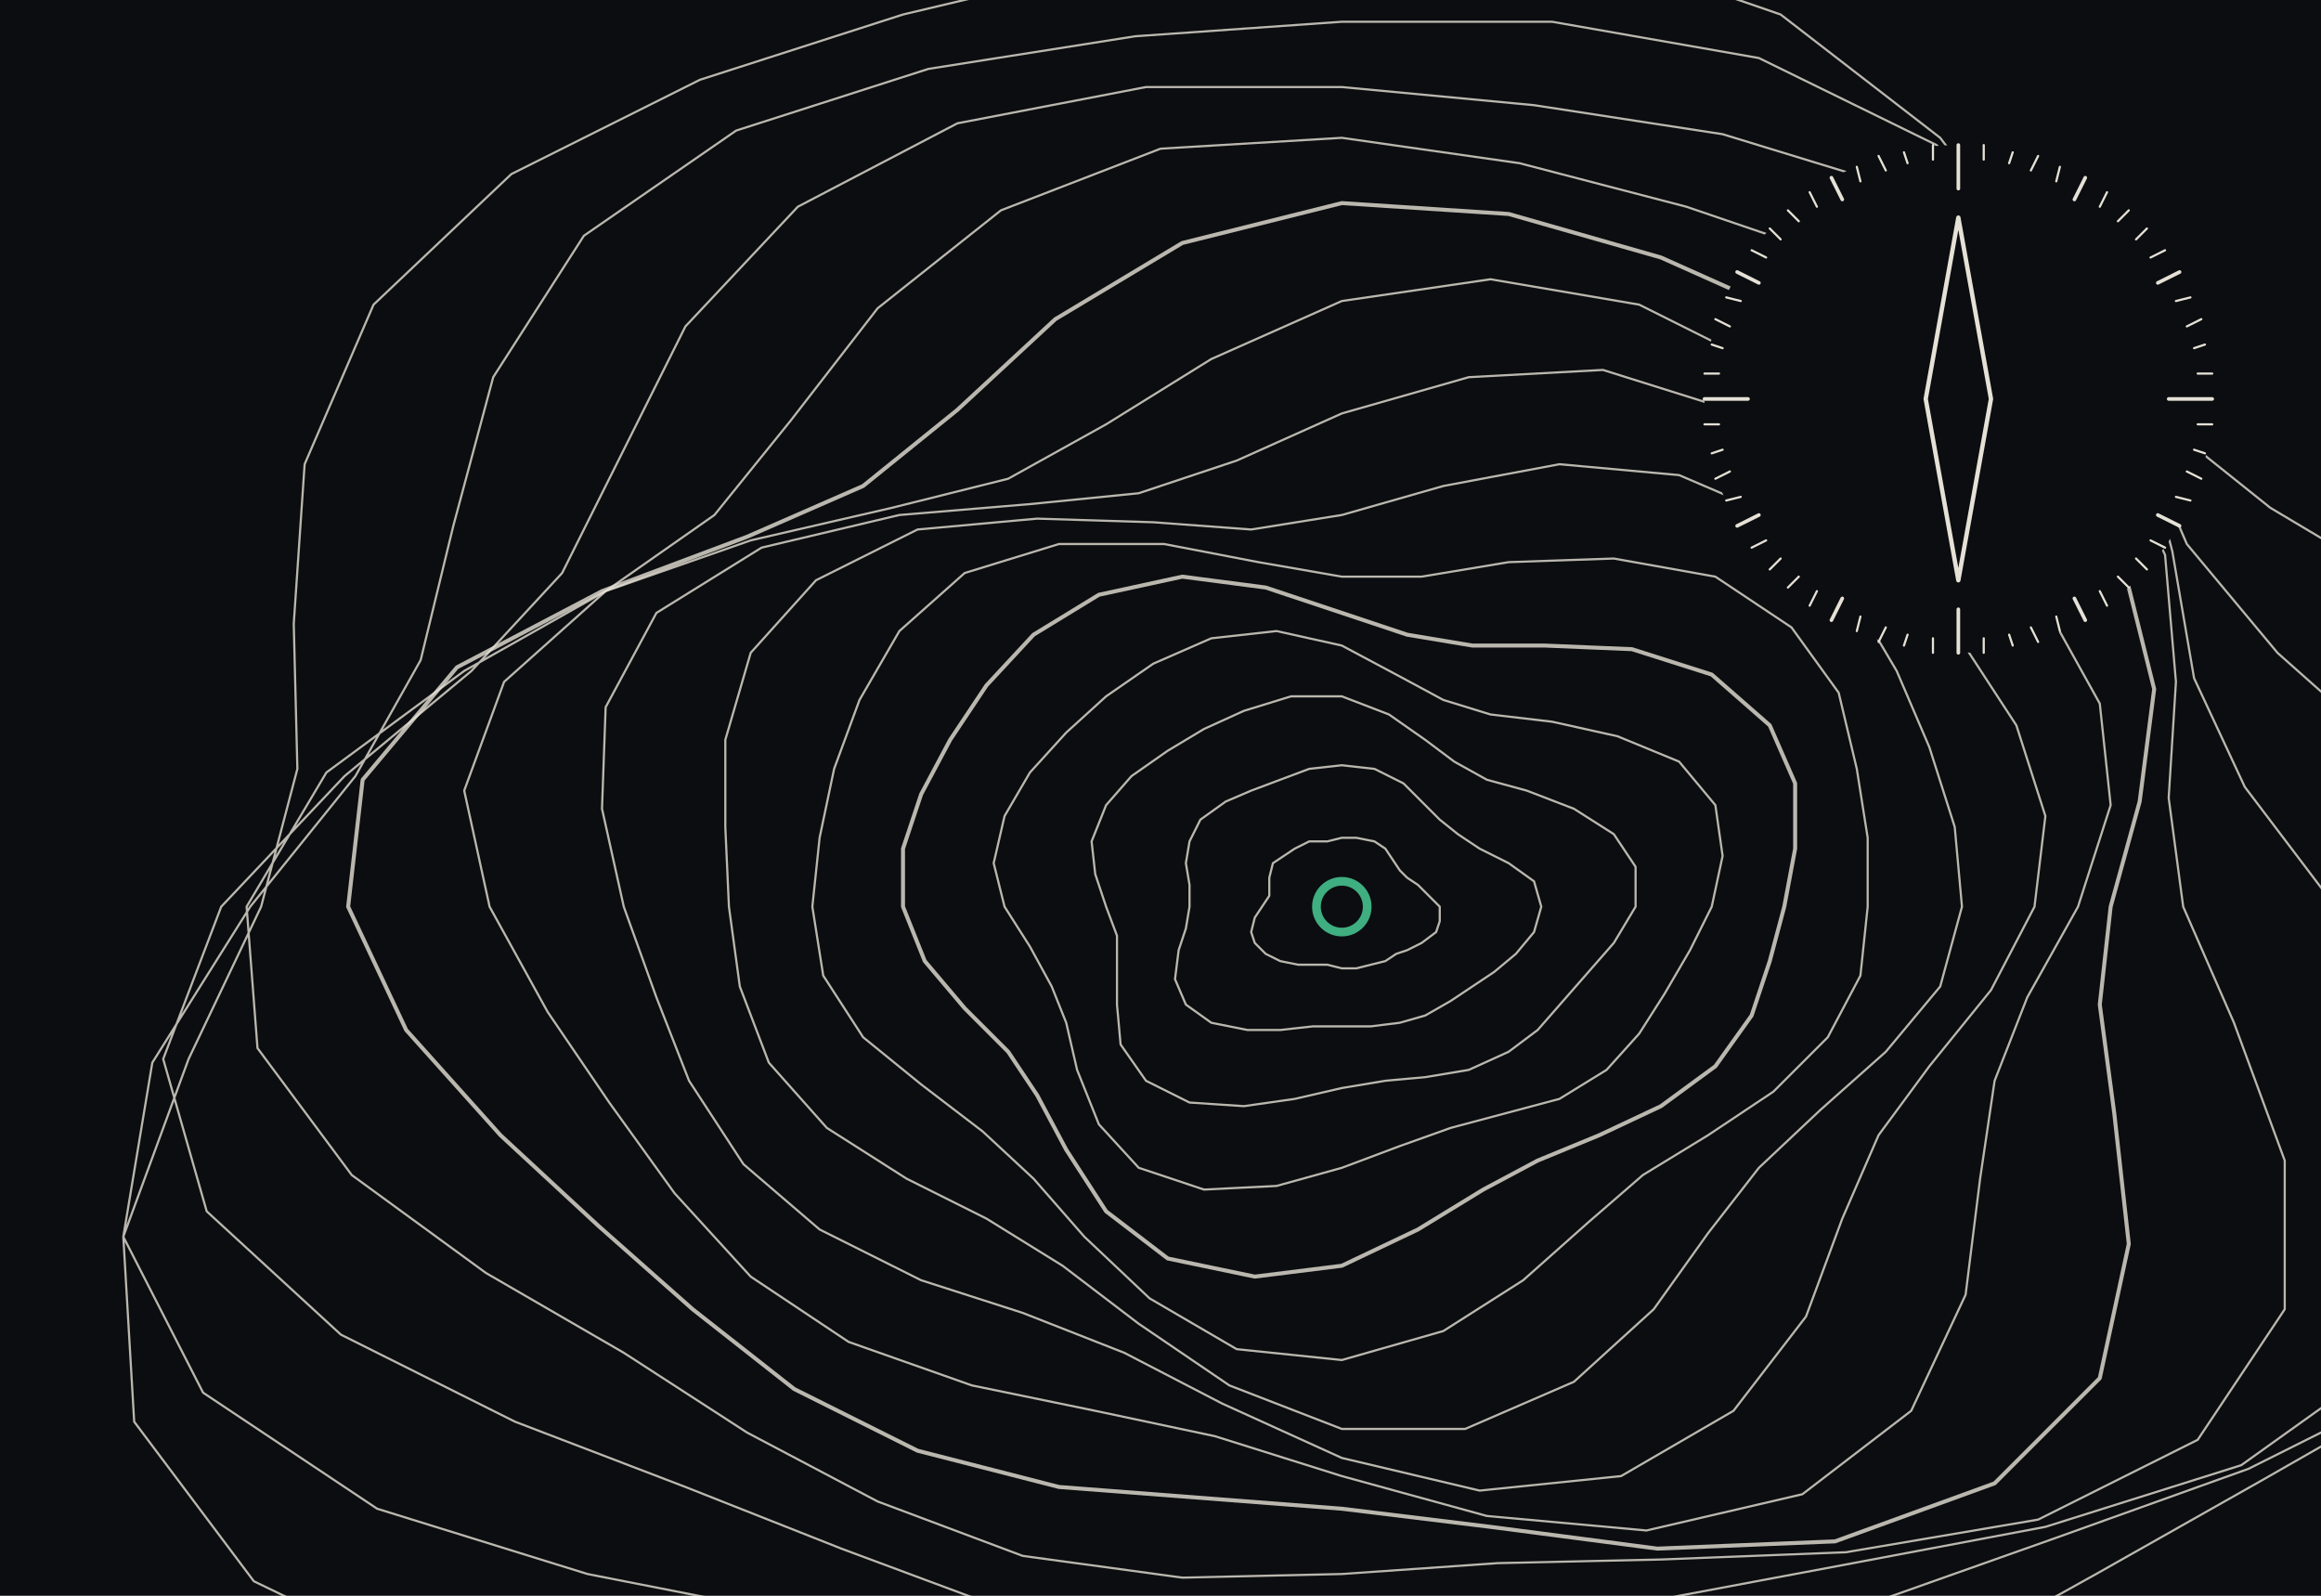
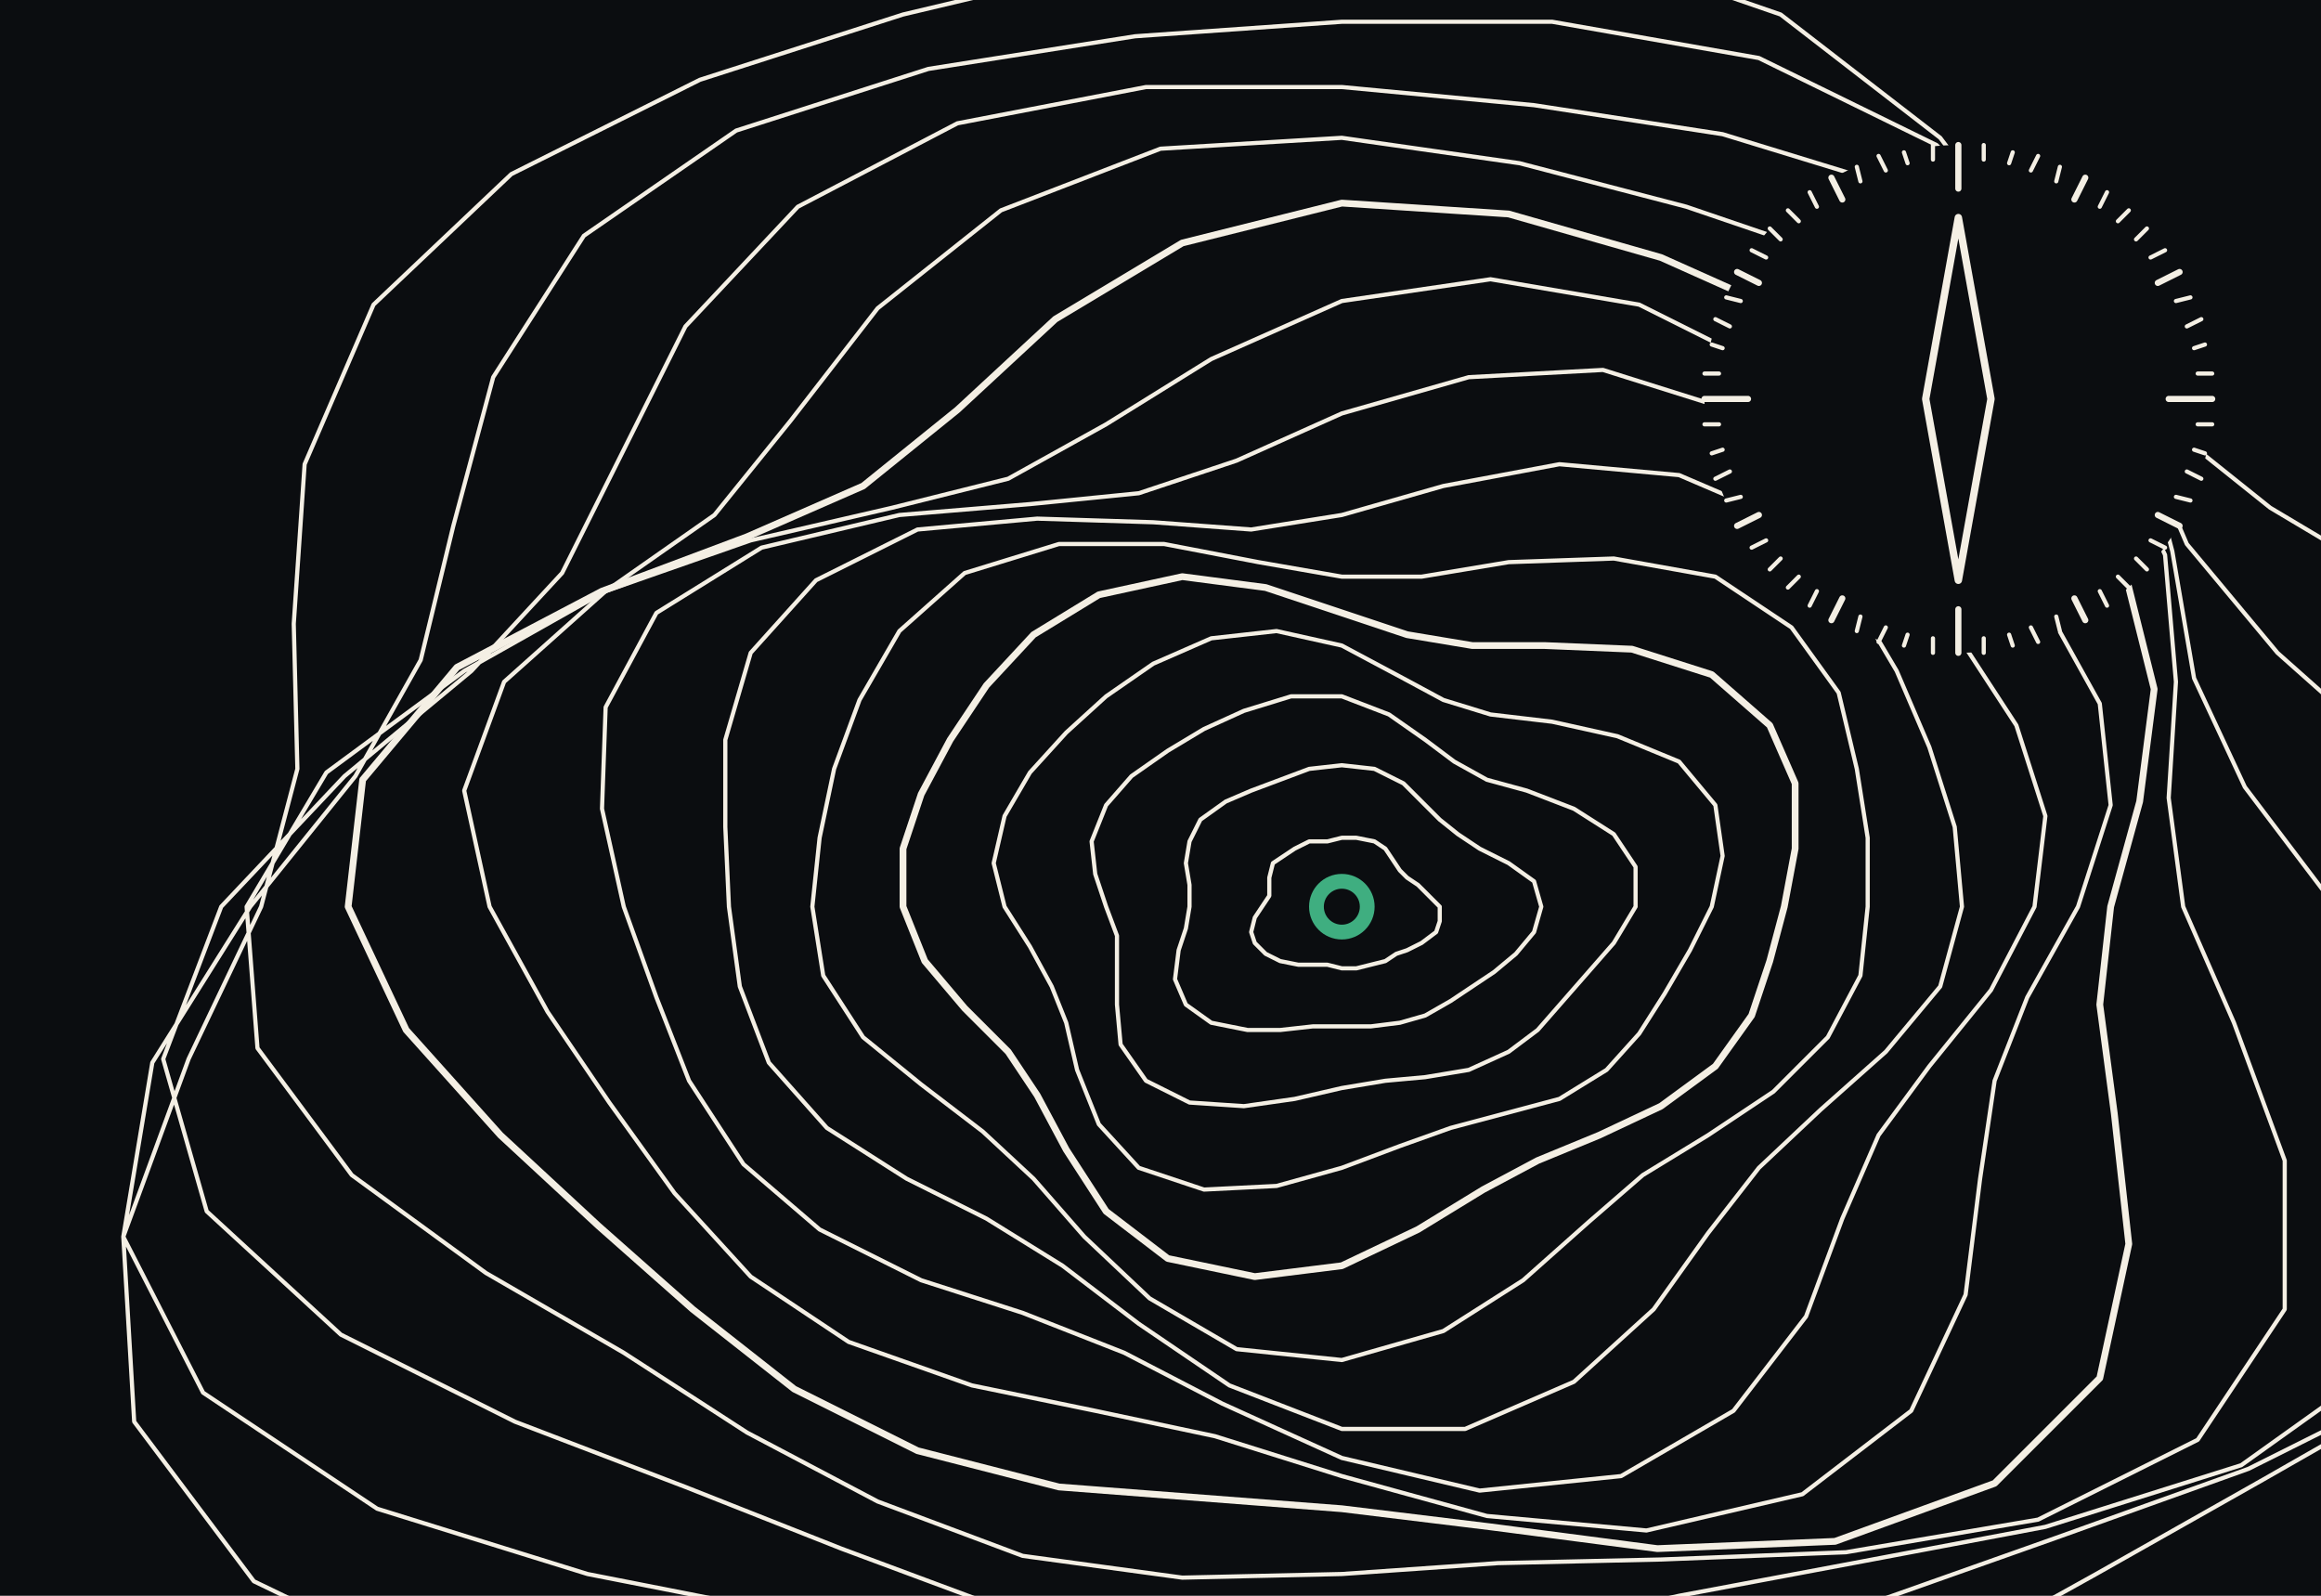
<svg xmlns="http://www.w3.org/2000/svg" width="640" height="440" viewBox="560 0 640 440">
  <rect x="560" y="0" width="640" height="440" fill="#0B0D10" />
  <style>.m3-acc{stroke:#3FAE80} .m3-bg{fill:#0B0D10;stroke:none}</style>
-   <g fill="none" stroke="#E6E1D6" stroke-linecap="round" stroke-linejoin="round">
-     <path d="M957 250l0 4 -1 3 -4 3 -4 2 -3 1 -3 2 -4 1 -4 1 -4 0 -4 -1 -4 0 -4 0 -5 -1 -4 -2 -3 -3 -1 -3 1 -4 2 -3 2 -3 0 -2 0 -3 1 -4 3 -2 3 -2 4 -2 5 0 4 -1 4 0 5 1 3 2 2 3 2 3 2 2 3 2 3 3 3 3M985 250l-2 7 -5 6 -6 5 -6 4 -6 4 -7 4 -7 2 -8 1 -8 0 -8 0 -9 1 -9 0 -10 -2 -7 -5 -3 -7 1 -8 2 -6 1 -6 0 -6 -1 -6 1 -6 3 -6 7 -5 7 -3 8 -3 8 -3 9 -1 9 1 8 4 5 5 5 5 5 4 6 4 8 4 7 5 2 7M1011 250l-6 10 -7 8 -7 8 -7 8 -8 6 -11 5 -12 2 -11 1 -12 2 -13 3 -14 2 -15 -1 -12 -6 -7 -10 -1 -11 0 -10 0 -9 -3 -8 -3 -9 -1 -9 4 -10 7 -8 10 -7 10 -6 11 -5 13 -4 14 0 13 5 10 7 8 6 9 5 11 3 13 5 11 7 6 9 0 11M1032 250l-6 12 -7 12 -7 11 -9 10 -13 8 -15 4 -15 4 -14 5 -16 6 -18 5 -20 1 -18 -6 -11 -12 -6 -15 -3 -13 -4 -10 -6 -11 -7 -11 -3 -12 3 -13 7 -12 10 -11 11 -10 13 -9 16 -7 18 -2 18 4 15 8 13 7 13 4 17 2 18 4 17 7 10 12 2 14 -3 14" stroke-width="0.6" stroke-opacity="0.8" />
-     <path d="M1052 250l-4 15 -5 15 -10 14 -15 11 -17 8 -17 7 -15 8 -18 11 -21 10 -24 3 -24 -5 -17 -13 -11 -17 -8 -15 -8 -12 -12 -12 -11 -13 -6 -15 0 -16 5 -15 8 -15 10 -15 13 -14 18 -11 23 -5 23 3 21 7 18 6 18 3 20 0 24 1 22 7 16 14 7 16 0 18 -3 16" stroke-width="1.1" stroke-opacity="0.8" />
-     <path d="M1075 250l-2 19 -9 17 -15 15 -18 12 -18 11 -15 13 -18 16 -22 14 -28 8 -29 -3 -24 -14 -18 -17 -14 -16 -14 -13 -17 -13 -16 -13 -11 -17 -3 -19 2 -19 4 -19 7 -19 11 -19 18 -16 26 -8 29 0 26 5 23 4 22 0 24 -4 29 -1 28 5 21 14 13 18 5 21 3 19 0 19M1101 250l-6 22 -15 18 -18 16 -17 16 -14 18 -15 21 -22 20 -30 13 -34 0 -31 -12 -25 -17 -21 -16 -21 -13 -22 -11 -22 -14 -16 -18 -8 -21 -3 -22 -1 -22 0 -24 7 -24 18 -20 28 -14 33 -3 32 1 27 2 25 -4 28 -8 32 -6 33 3 28 12 19 20 13 22 9 21 7 22 2 22M1121 250l-12 23 -17 21 -14 19 -10 23 -10 27 -20 26 -31 18 -39 4 -38 -9 -33 -15 -27 -14 -28 -11 -28 -9 -28 -14 -21 -18 -15 -23 -9 -23 -9 -25 -6 -27 1 -28 14 -26 29 -18 38 -9 36 -3 30 -3 27 -9 29 -13 35 -10 37 -2 35 11 27 19 20 22 17 23 15 23 8 25 -3 25M1133 250l-14 25 -9 23 -4 27 -4 32 -15 32 -30 23 -43 10 -44 -4 -40 -11 -35 -11 -33 -7 -34 -7 -34 -12 -27 -18 -21 -23 -18 -25 -17 -25 -16 -29 -7 -32 11 -30 28 -25 40 -14 39 -9 32 -8 27 -15 29 -18 36 -16 41 -6 41 7 34 17 30 21 26 21 22 24 15 27 3 28 -9 28" stroke-width="0.6" stroke-opacity="0.8" />
-     <path d="M1142 250l-3 27 4 30 4 36 -8 37 -29 29 -44 16 -49 2 -46 -6 -41 -5 -39 -3 -39 -3 -39 -10 -34 -17 -28 -22 -26 -23 -27 -25 -26 -29 -16 -34 4 -35 26 -31 40 -21 40 -15 32 -14 26 -21 27 -25 35 -21 44 -11 46 3 42 12 38 17 35 20 32 22 23 28 8 32 -4 31 -8 29" stroke-width="1.1" stroke-opacity="0.8" />
-     <path d="M1162 250l14 32 14 38 0 41 -24 36 -44 22 -53 9 -51 2 -45 1 -43 3 -44 1 -44 -6 -40 -15 -36 -19 -34 -22 -38 -22 -37 -27 -26 -35 -3 -39 22 -37 38 -28 39 -22 30 -21 21 -26 24 -31 34 -27 44 -17 50 -3 49 7 46 12 44 15 41 19 31 28 16 34 3 35 -2 32 4 30M1204 250l25 39 9 44 -18 41 -42 30 -54 17 -53 10 -48 9 -45 10 -48 6 -49 -2 -46 -11 -43 -16 -43 -17 -47 -18 -48 -24 -37 -34 -12 -42 16 -42 34 -36 35 -29 25 -27 16 -32 18 -36 31 -33 44 -23 52 -10 54 0 53 5 52 8 49 15 40 27 25 35 10 38 6 35 14 30 25 33M1261 250l19 46 -10 46 -38 37 -52 26 -53 19 -48 17 -47 17 -49 13 -53 3 -52 -7 -49 -11 -51 -11 -56 -11 -58 -18 -48 -32 -22 -43 8 -48 27 -43 29 -36 18 -32 9 -37 11 -41 25 -39 42 -29 53 -17 57 -9 57 -4 58 0 57 10 49 24 34 35 20 40 15 35 25 30 36 32 37 38M1313 250l-1 50 -32 44 -47 36 -49 28 -46 26 -45 25 -51 19 -56 8 -56 -1 -55 -5 -57 -3 -63 -3 -67 -10 -58 -28 -33 -44 -3 -51 18 -49 20 -42 10 -38 -1 -40 3 -44 19 -44 38 -36 52 -26 56 -18 59 -14 62 -9 63 3 58 20 44 34 30 40 26 34 35 28 47 28 49 36 31 46" stroke-width="0.6" stroke-opacity="0.8" />
-     <circle cx="1100" cy="110" r="70" class="m3-bg" stroke-width="1.6" />
-     <path d="M1170 110l-12 0" stroke-width="1" />
-     <path d="M1170 117l-4 0M1168 125l-3 -1M1167 132l-4 -2M1164 138l-4 -1" stroke-width="0.6" />
-     <path d="M1161 145l-6 -3" stroke-width="1" />
-     <path d="M1157 151l-4 -2M1152 157l-3 -3M1147 162l-3 -3M1141 167l-2 -4" stroke-width="0.6" />
-     <path d="M1135 171l-3 -6" stroke-width="1" />
-     <path d="M1128 174l-1 -4M1122 177l-2 -4M1115 178l-1 -3M1107 180l0 -4" stroke-width="0.6" />
-     <path d="M1100 180l0 -12" stroke-width="1" />
-     <path d="M1093 180l0 -4M1085 178l1 -3M1078 177l2 -4M1072 174l1 -4" stroke-width="0.6" />
-     <path d="M1065 171l3 -6" stroke-width="1" />
-     <path d="M1059 167l2 -4M1053 162l3 -3M1048 157l3 -3M1043 151l4 -2" stroke-width="0.6" />
-     <path d="M1039 145l6 -3" stroke-width="1" />
-     <path d="M1036 138l4 -1M1033 132l4 -2M1032 125l3 -1M1030 117l4 0" stroke-width="0.6" />
-     <path d="M1030 110l12 0" stroke-width="1" />
-     <path d="M1030 103l4 0M1032 95l3 1M1033 88l4 2M1036 82l4 1" stroke-width="0.6" />
-     <path d="M1039 75l6 3" stroke-width="1" />
-     <path d="M1043 69l4 2M1048 63l3 3M1053 58l3 3M1059 53l2 4" stroke-width="0.6" />
-     <path d="M1065 49l3 6" stroke-width="1" />
-     <path d="M1072 46l1 4M1078 43l2 4M1085 42l1 3M1093 40l0 4" stroke-width="0.6" />
-     <path d="M1100 40l0 12" stroke-width="1" />
-     <path d="M1107 40l0 4M1115 42l-1 3M1122 43l-2 4M1128 46l-1 4" stroke-width="0.6" />
-     <path d="M1135 49l-3 6" stroke-width="1" />
-     <path d="M1141 53l-2 4M1147 58l-3 3M1152 63l-3 3M1157 69l-4 2" stroke-width="0.6" />
-     <path d="M1161 75l-6 3" stroke-width="1" />
-     <path d="M1164 82l-4 1M1167 88l-4 2M1168 95l-3 1M1170 103l-4 0" stroke-width="0.6" />
-     <path d="M1100 60l9 50 -9 50 -9 -50Z" stroke-width="1.2" />
-     <circle cx="930" cy="250" r="7" class="m3-acc" stroke-width="2.4" />
+   <g fill="none" stroke="#F4EFE4" stroke-linecap="round" stroke-linejoin="round">
+     <path d="M957 250l0 4 -1 3 -4 3 -4 2 -3 1 -3 2 -4 1 -4 1 -4 0 -4 -1 -4 0 -4 0 -5 -1 -4 -2 -3 -3 -1 -3 1 -4 2 -3 2 -3 0 -2 0 -3 1 -4 3 -2 3 -2 4 -2 5 0 4 -1 4 0 5 1 3 2 2 3 2 3 2 2 3 2 3 3 3 3M985 250l-2 7 -5 6 -6 5 -6 4 -6 4 -7 4 -7 2 -8 1 -8 0 -8 0 -9 1 -9 0 -10 -2 -7 -5 -3 -7 1 -8 2 -6 1 -6 0 -6 -1 -6 1 -6 3 -6 7 -5 7 -3 8 -3 8 -3 9 -1 9 1 8 4 5 5 5 5 5 4 6 4 8 4 7 5 2 7M1011 250l-6 10 -7 8 -7 8 -7 8 -8 6 -11 5 -12 2 -11 1 -12 2 -13 3 -14 2 -15 -1 -12 -6 -7 -10 -1 -11 0 -10 0 -9 -3 -8 -3 -9 -1 -9 4 -10 7 -8 10 -7 10 -6 11 -5 13 -4 14 0 13 5 10 7 8 6 9 5 11 3 13 5 11 7 6 9 0 11M1032 250l-6 12 -7 12 -7 11 -9 10 -13 8 -15 4 -15 4 -14 5 -16 6 -18 5 -20 1 -18 -6 -11 -12 -6 -15 -3 -13 -4 -10 -6 -11 -7 -11 -3 -12 3 -13 7 -12 10 -11 11 -10 13 -9 16 -7 18 -2 18 4 15 8 13 7 13 4 17 2 18 4 17 7 10 12 2 14 -3 14" stroke-width="1.15" stroke-opacity="1.00" />
+     <path d="M1052 250l-4 15 -5 15 -10 14 -15 11 -17 8 -17 7 -15 8 -18 11 -21 10 -24 3 -24 -5 -17 -13 -11 -17 -8 -15 -8 -12 -12 -12 -11 -13 -6 -15 0 -16 5 -15 8 -15 10 -15 13 -14 18 -11 23 -5 23 3 21 7 18 6 18 3 20 0 24 1 22 7 16 14 7 16 0 18 -3 16" stroke-width="1.87" stroke-opacity="1.00" />
+     <path d="M1075 250l-2 19 -9 17 -15 15 -18 12 -18 11 -15 13 -18 16 -22 14 -28 8 -29 -3 -24 -14 -18 -17 -14 -16 -14 -13 -17 -13 -16 -13 -11 -17 -3 -19 2 -19 4 -19 7 -19 11 -19 18 -16 26 -8 29 0 26 5 23 4 22 0 24 -4 29 -1 28 5 21 14 13 18 5 21 3 19 0 19M1101 250l-6 22 -15 18 -18 16 -17 16 -14 18 -15 21 -22 20 -30 13 -34 0 -31 -12 -25 -17 -21 -16 -21 -13 -22 -11 -22 -14 -16 -18 -8 -21 -3 -22 -1 -22 0 -24 7 -24 18 -20 28 -14 33 -3 32 1 27 2 25 -4 28 -8 32 -6 33 3 28 12 19 20 13 22 9 21 7 22 2 22M1121 250l-12 23 -17 21 -14 19 -10 23 -10 27 -20 26 -31 18 -39 4 -38 -9 -33 -15 -27 -14 -28 -11 -28 -9 -28 -14 -21 -18 -15 -23 -9 -23 -9 -25 -6 -27 1 -28 14 -26 29 -18 38 -9 36 -3 30 -3 27 -9 29 -13 35 -10 37 -2 35 11 27 19 20 22 17 23 15 23 8 25 -3 25M1133 250l-14 25 -9 23 -4 27 -4 32 -15 32 -30 23 -43 10 -44 -4 -40 -11 -35 -11 -33 -7 -34 -7 -34 -12 -27 -18 -21 -23 -18 -25 -17 -25 -16 -29 -7 -32 11 -30 28 -25 40 -14 39 -9 32 -8 27 -15 29 -18 36 -16 41 -6 41 7 34 17 30 21 26 21 22 24 15 27 3 28 -9 28" stroke-width="1.15" stroke-opacity="1.00" />
+     <path d="M1142 250l-3 27 4 30 4 36 -8 37 -29 29 -44 16 -49 2 -46 -6 -41 -5 -39 -3 -39 -3 -39 -10 -34 -17 -28 -22 -26 -23 -27 -25 -26 -29 -16 -34 4 -35 26 -31 40 -21 40 -15 32 -14 26 -21 27 -25 35 -21 44 -11 46 3 42 12 38 17 35 20 32 22 23 28 8 32 -4 31 -8 29" stroke-width="1.87" stroke-opacity="1.00" />
+     <path d="M1162 250l14 32 14 38 0 41 -24 36 -44 22 -53 9 -51 2 -45 1 -43 3 -44 1 -44 -6 -40 -15 -36 -19 -34 -22 -38 -22 -37 -27 -26 -35 -3 -39 22 -37 38 -28 39 -22 30 -21 21 -26 24 -31 34 -27 44 -17 50 -3 49 7 46 12 44 15 41 19 31 28 16 34 3 35 -2 32 4 30M1204 250l25 39 9 44 -18 41 -42 30 -54 17 -53 10 -48 9 -45 10 -48 6 -49 -2 -46 -11 -43 -16 -43 -17 -47 -18 -48 -24 -37 -34 -12 -42 16 -42 34 -36 35 -29 25 -27 16 -32 18 -36 31 -33 44 -23 52 -10 54 0 53 5 52 8 49 15 40 27 25 35 10 38 6 35 14 30 25 33M1261 250l19 46 -10 46 -38 37 -52 26 -53 19 -48 17 -47 17 -49 13 -53 3 -52 -7 -49 -11 -51 -11 -56 -11 -58 -18 -48 -32 -22 -43 8 -48 27 -43 29 -36 18 -32 9 -37 11 -41 25 -39 42 -29 53 -17 57 -9 57 -4 58 0 57 10 49 24 34 35 20 40 15 35 25 30 36 32 37 38M1313 250l-1 50 -32 44 -47 36 -49 28 -46 26 -45 25 -51 19 -56 8 -56 -1 -55 -5 -57 -3 -63 -3 -67 -10 -58 -28 -33 -44 -3 -51 18 -49 20 -42 10 -38 -1 -40 3 -44 19 -44 38 -36 52 -26 56 -18 59 -14 62 -9 63 3 58 20 44 34 30 40 26 34 35 28 47 28 49 36 31 46" stroke-width="1.15" stroke-opacity="1.00" />
+     <circle cx="1100" cy="110" r="70" class="m3-bg" stroke-width="2.72" />
+     <path d="M1170 110l-12 0" stroke-width="1.70" />
+     <path d="M1170 117l-4 0M1168 125l-3 -1M1167 132l-4 -2M1164 138l-4 -1" stroke-width="1.15" />
+     <path d="M1161 145l-6 -3" stroke-width="1.70" />
+     <path d="M1157 151l-4 -2M1152 157l-3 -3M1147 162l-3 -3M1141 167l-2 -4" stroke-width="1.15" />
+     <path d="M1135 171l-3 -6" stroke-width="1.70" />
+     <path d="M1128 174l-1 -4M1122 177l-2 -4M1115 178l-1 -3M1107 180l0 -4" stroke-width="1.15" />
+     <path d="M1100 180l0 -12" stroke-width="1.70" />
+     <path d="M1093 180l0 -4M1085 178l1 -3M1078 177l2 -4M1072 174l1 -4" stroke-width="1.15" />
+     <path d="M1065 171l3 -6" stroke-width="1.70" />
+     <path d="M1059 167l2 -4M1053 162l3 -3M1048 157l3 -3M1043 151l4 -2" stroke-width="1.15" />
+     <path d="M1039 145l6 -3" stroke-width="1.70" />
+     <path d="M1036 138l4 -1M1033 132l4 -2M1032 125l3 -1M1030 117l4 0" stroke-width="1.15" />
+     <path d="M1030 110l12 0" stroke-width="1.70" />
+     <path d="M1030 103l4 0M1032 95l3 1M1033 88l4 2M1036 82l4 1" stroke-width="1.15" />
+     <path d="M1039 75l6 3" stroke-width="1.70" />
+     <path d="M1043 69l4 2M1048 63l3 3M1053 58l3 3M1059 53l2 4" stroke-width="1.15" />
+     <path d="M1065 49l3 6" stroke-width="1.70" />
+     <path d="M1072 46l1 4M1078 43l2 4M1085 42l1 3M1093 40l0 4" stroke-width="1.15" />
+     <path d="M1100 40l0 12" stroke-width="1.70" />
+     <path d="M1107 40l0 4M1115 42l-1 3M1122 43l-2 4M1128 46l-1 4" stroke-width="1.15" />
+     <path d="M1135 49l-3 6" stroke-width="1.70" />
+     <path d="M1141 53l-2 4M1147 58l-3 3M1152 63l-3 3M1157 69l-4 2" stroke-width="1.15" />
+     <path d="M1161 75l-6 3" stroke-width="1.70" />
+     <path d="M1164 82l-4 1M1167 88l-4 2M1168 95l-3 1M1170 103l-4 0" stroke-width="1.15" />
+     <path d="M1100 60l9 50 -9 50 -9 -50Z" stroke-width="2.04" />
+     <circle cx="930" cy="250" r="7" class="m3-acc" stroke-width="4.08" />
  </g>
</svg>
